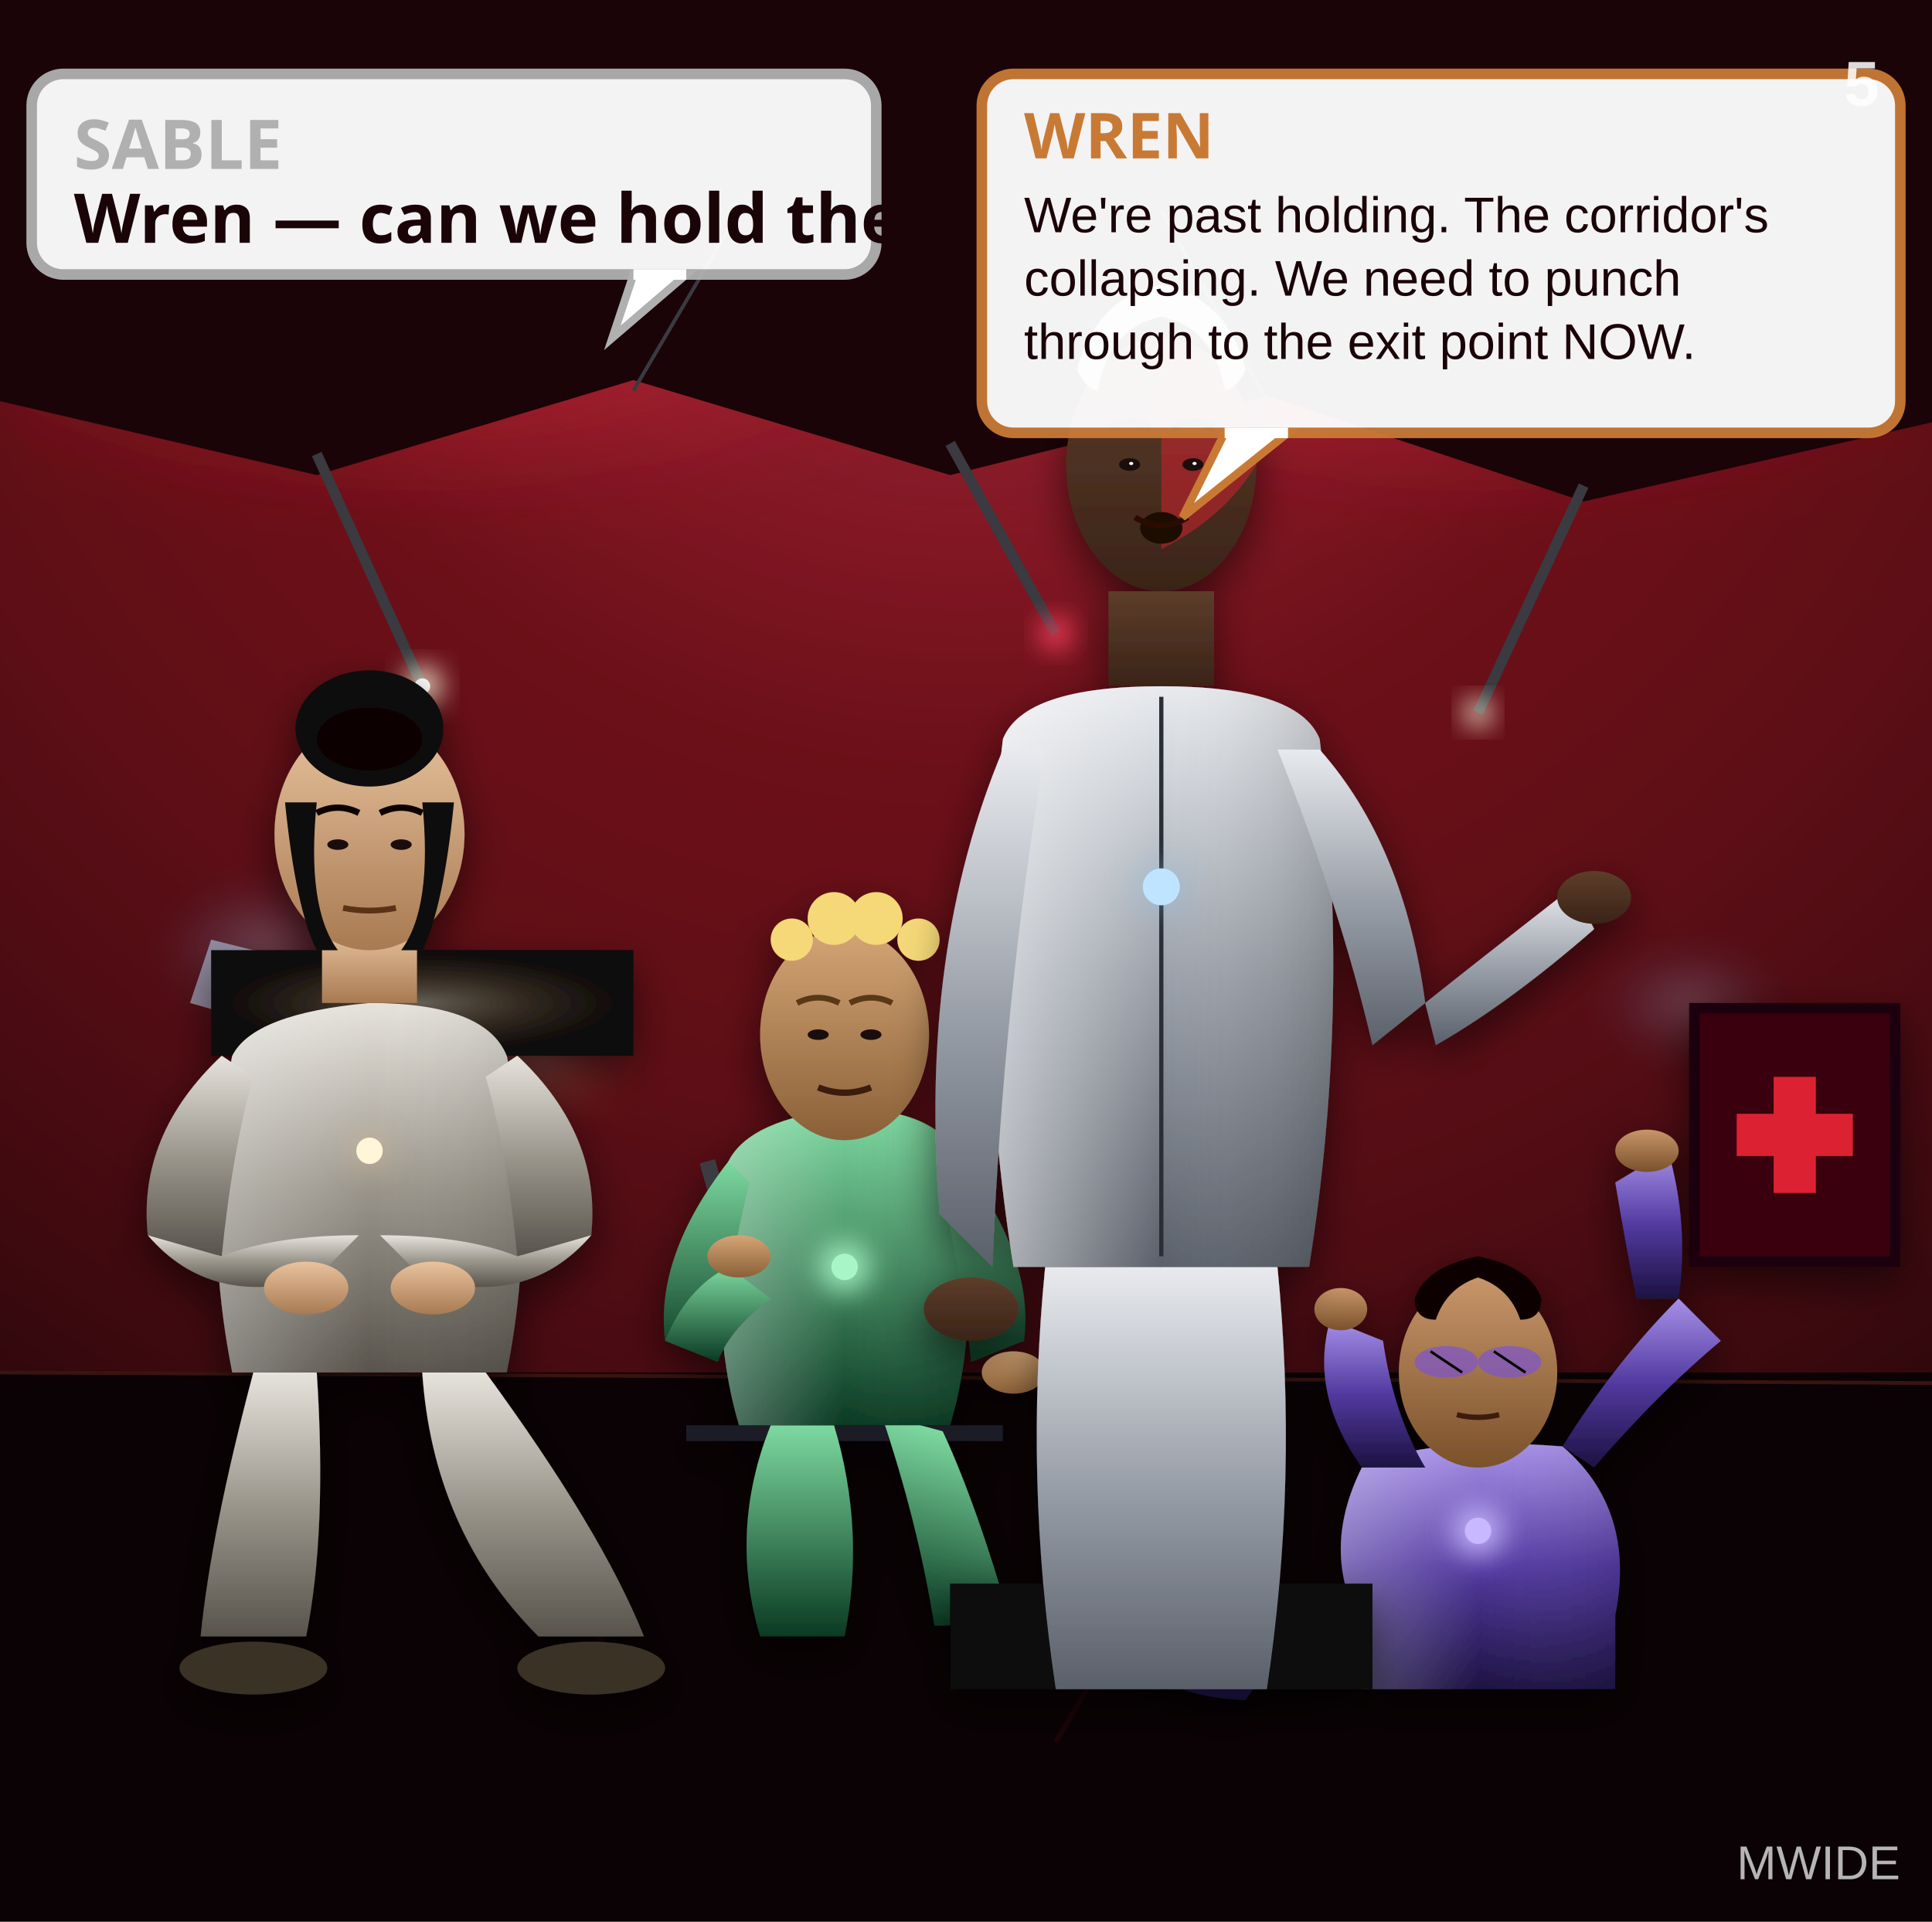
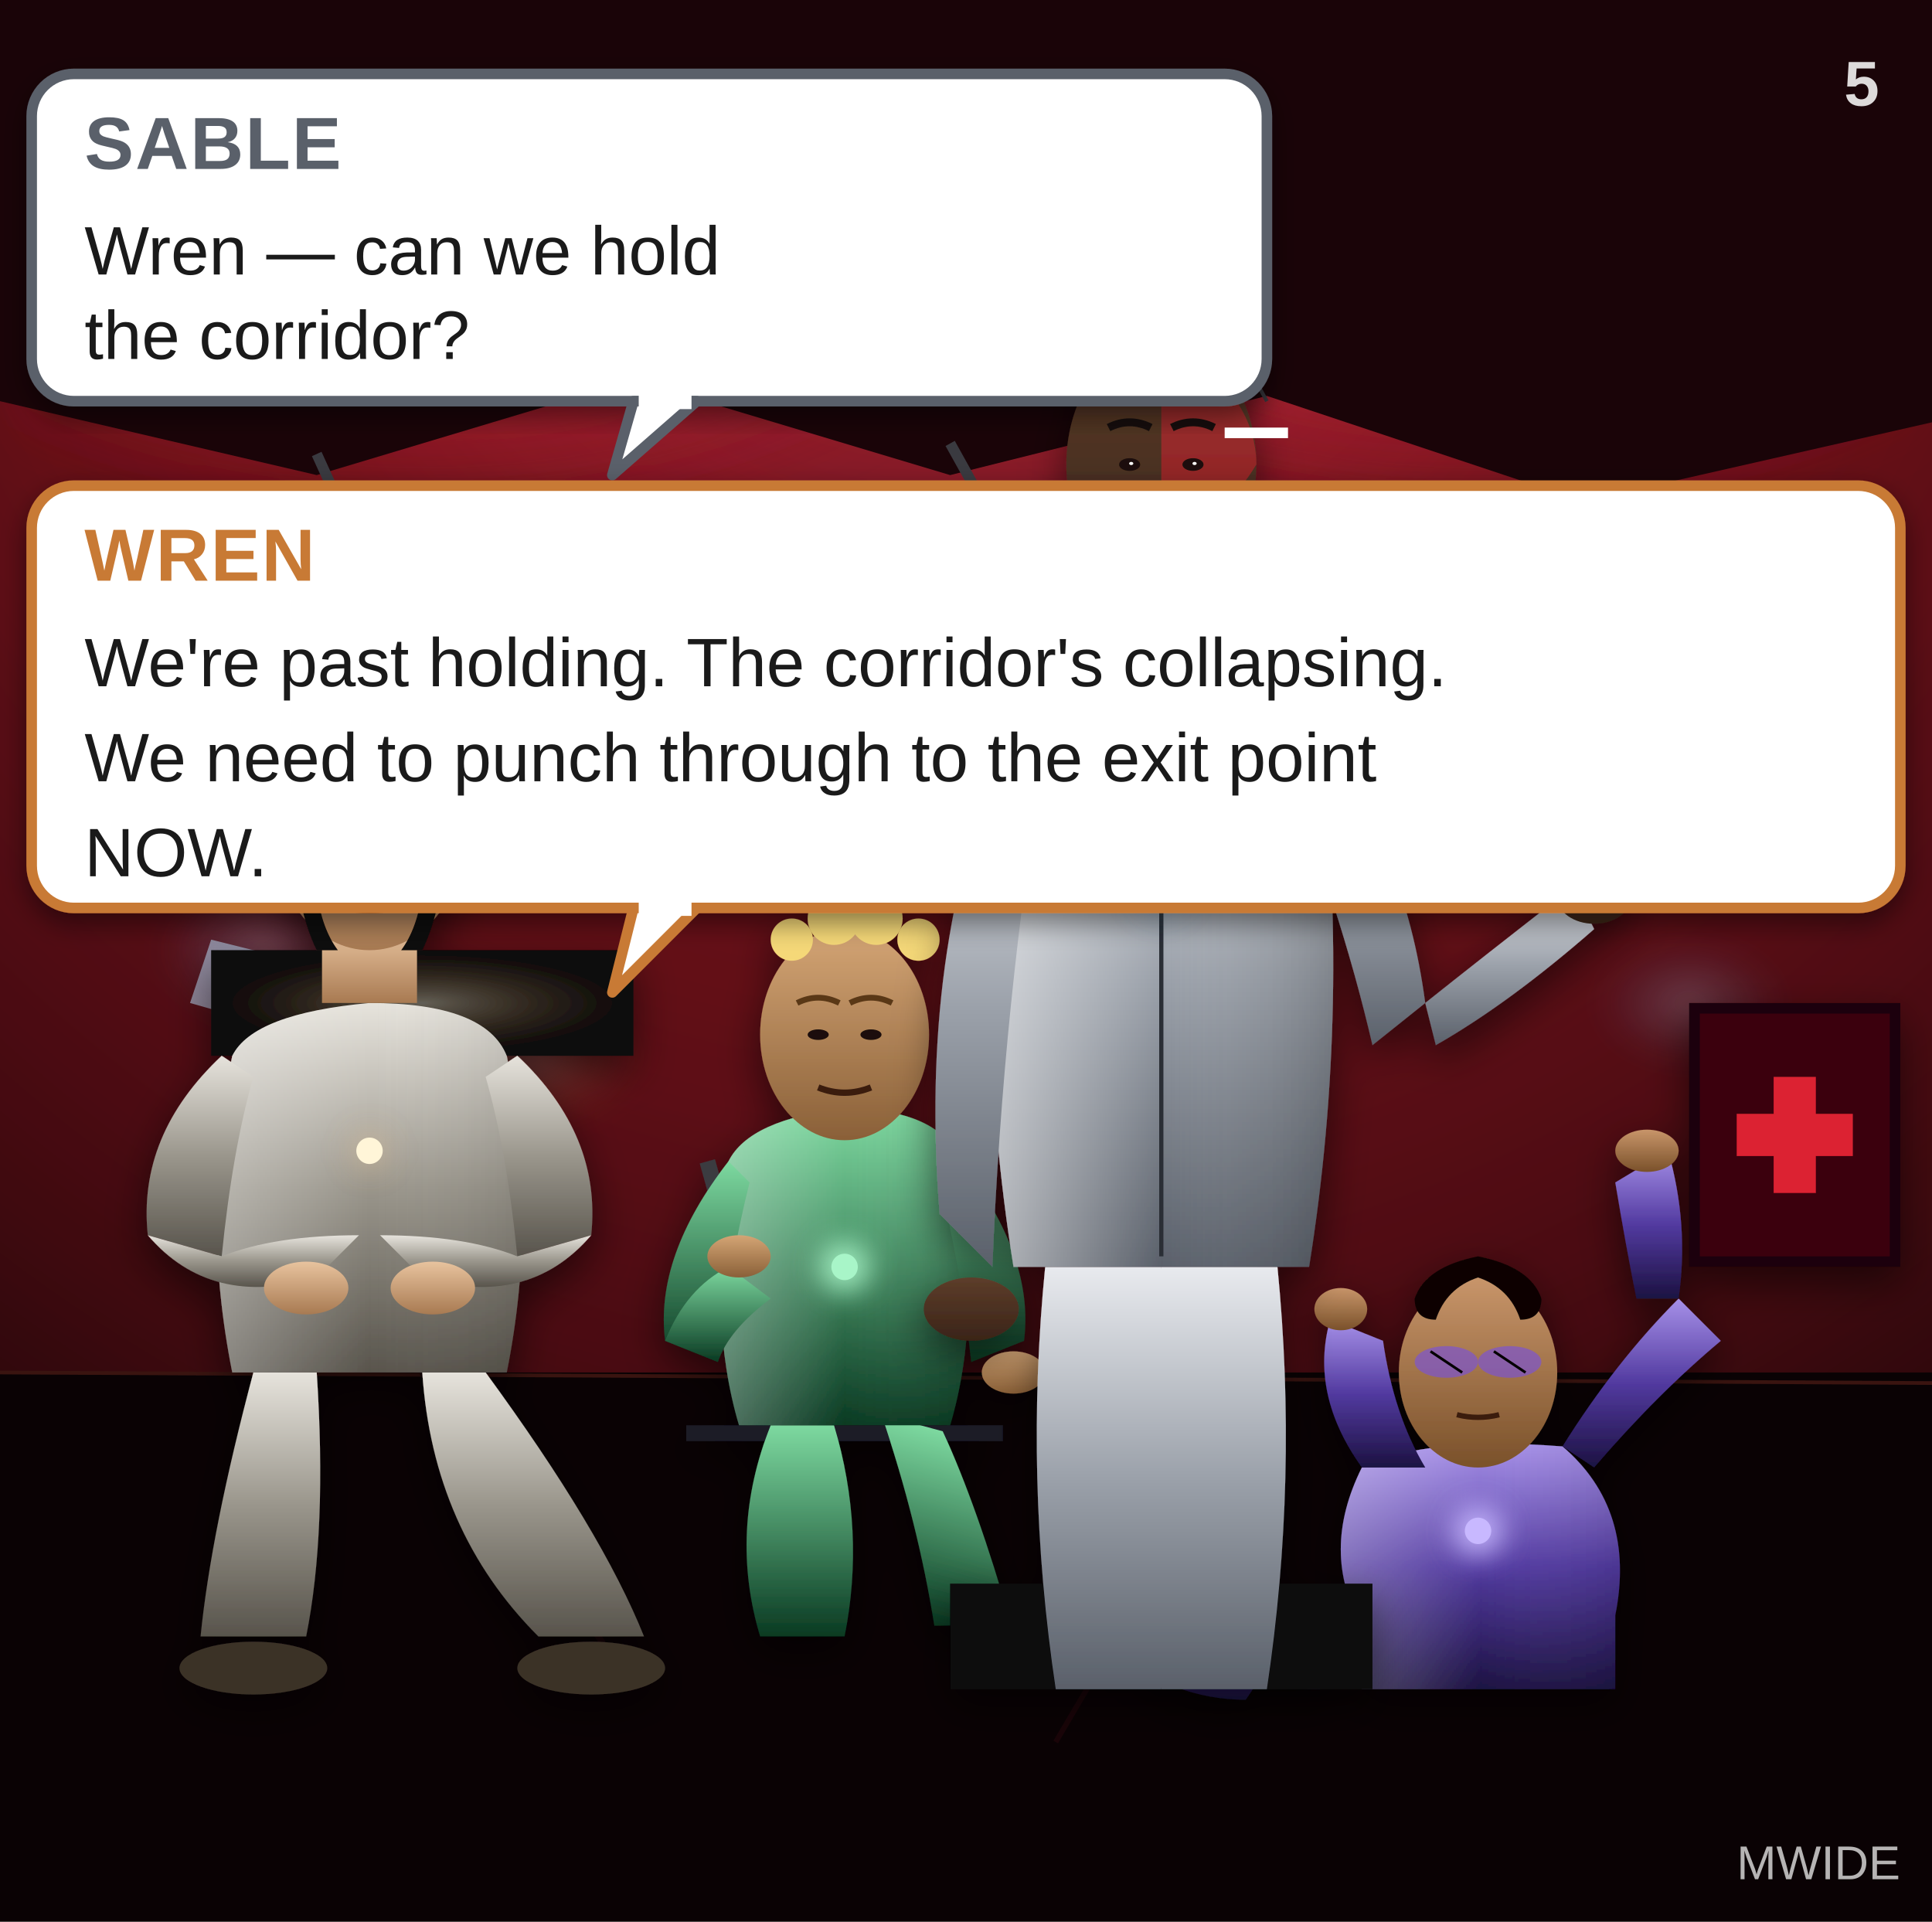
<svg xmlns="http://www.w3.org/2000/svg" viewBox="0 0 366 364" width="366" height="364">
  <defs>
    <linearGradient id="p3p5silver" x1="0%" y1="0%" x2="0%" y2="100%">
      <stop offset="0%" stop-color="#e8eaee" />
      <stop offset="50%" stop-color="#9ba1aa" />
      <stop offset="100%" stop-color="#5a606a" />
    </linearGradient>
    <linearGradient id="p3p5silverHi" x1="0%" y1="0%" x2="100%" y2="0%">
      <stop offset="0%" stop-color="#ffffff" stop-opacity="0.55" />
      <stop offset="50%" stop-color="#ffffff" stop-opacity="0" />
      <stop offset="100%" stop-color="#000000" stop-opacity="0.18" />
    </linearGradient>
    <linearGradient id="p3p5copperSuit" x1="0%" y1="0%" x2="0%" y2="100%">
      <stop offset="0%" stop-color="#e6e3dc" />
      <stop offset="50%" stop-color="#9a968c" />
      <stop offset="100%" stop-color="#58544c" />
    </linearGradient>
    <linearGradient id="p3p5copperTrim" x1="0%" y1="0%" x2="0%" y2="100%">
      <stop offset="0%" stop-color="#e8a065" />
      <stop offset="100%" stop-color="#8c4a18" />
    </linearGradient>
    <linearGradient id="p3p5sapphire" x1="0%" y1="0%" x2="0%" y2="100%">
      <stop offset="0%" stop-color="#a690e8" />
      <stop offset="50%" stop-color="#523aa0" />
      <stop offset="100%" stop-color="#1c1242" />
    </linearGradient>
    <linearGradient id="p3p5emerald" x1="0%" y1="0%" x2="0%" y2="100%">
      <stop offset="0%" stop-color="#7dd9a0" />
      <stop offset="100%" stop-color="#0a3a22" />
    </linearGradient>
    <linearGradient id="p3p5darkSkin" x1="0%" y1="0%" x2="0%" y2="100%">
      <stop offset="0%" stop-color="#5d3d2a" />
      <stop offset="100%" stop-color="#3a2418" />
    </linearGradient>
    <linearGradient id="p3p5asianSkin" x1="0%" y1="0%" x2="0%" y2="100%">
      <stop offset="0%" stop-color="#e8c39e" />
      <stop offset="100%" stop-color="#a87a52" />
    </linearGradient>
    <linearGradient id="p3p5southAsianSkin" x1="0%" y1="0%" x2="0%" y2="100%">
      <stop offset="0%" stop-color="#c8956a" />
      <stop offset="100%" stop-color="#7a512a" />
    </linearGradient>
    <linearGradient id="p3p5lightBrownSkin" x1="0%" y1="0%" x2="0%" y2="100%">
      <stop offset="0%" stop-color="#d4a575" />
      <stop offset="100%" stop-color="#8a6038" />
    </linearGradient>
    <radialGradient id="p3p5redAmbient" cx="50%" cy="0%" r="100%">
      <stop offset="0%" stop-color="#ff4060" stop-opacity="0.85" />
      <stop offset="40%" stop-color="#dc2030" stop-opacity="0.55" />
      <stop offset="100%" stop-color="#1a0408" stop-opacity="0.85" />
    </radialGradient>
    <radialGradient id="p3p5redStrobe" cx="50%" cy="50%">
      <stop offset="0%" stop-color="#ff4060" stop-opacity="0.95" />
      <stop offset="100%" stop-color="#dc2030" stop-opacity="0" />
    </radialGradient>
    <radialGradient id="p3p5flickerBlue" cx="50%" cy="50%">
      <stop offset="0%" stop-color="#bfe4ff" stop-opacity="0.5" />
      <stop offset="100%" stop-color="#3a8ccc" stop-opacity="0" />
    </radialGradient>
    <radialGradient id="p3p5flickerCopper" cx="50%" cy="50%">
      <stop offset="0%" stop-color="#fff5d8" stop-opacity="0.55" />
      <stop offset="100%" stop-color="#c8761e" stop-opacity="0" />
    </radialGradient>
    <filter id="p3p5bloom" x="-50%" y="-50%" width="200%" height="200%">
      <feGaussianBlur stdDeviation="2.5" />
    </filter>
    <filter id="p3p5strongBloom" x="-50%" y="-50%" width="200%" height="200%">
      <feGaussianBlur stdDeviation="5" />
    </filter>
    <filter id="p3p5dropShadow" x="-50%" y="-50%" width="200%" height="200%">
      <feDropShadow dx="0" dy="3" stdDeviation="4" flood-color="#000" flood-opacity="0.55" />
+     </filter>
+     <filter id="balloonShadow" x="-10%" y="-10%" width="120%" height="120%">
+       <feDropShadow dx="0" dy="2" stdDeviation="2.5" flood-color="#000" flood-opacity="0.45" />
    </filter>
  </defs>
  <g id="p3p5-bg">
    <rect width="366" height="364" fill="#0a0204" />
    <rect width="366" height="364" fill="url(#p3p5redAmbient)" opacity="0.85" />
    <ellipse cx="80" cy="40" rx="120" ry="60" fill="url(#p3p5redStrobe)" filter="url(#p3p5strongBloom)" opacity="0.7" />
    <ellipse cx="280" cy="40" rx="120" ry="60" fill="url(#p3p5redStrobe)" filter="url(#p3p5strongBloom)" opacity="0.7" />
    <path d="M0,0 L366,0 L366,80 L300,95 L240,75 L180,90 L120,72 L60,90 L0,76 Z" fill="#1a0408" />
    <line x1="120" y1="74" x2="140" y2="40" stroke="#3a3a40" stroke-width="0.7" />
    <line x1="240" y1="76" x2="220" y2="40" stroke="#3a3a40" stroke-width="0.7" />
    <line x1="60" y1="86" x2="80" y2="130" stroke="#3a3a40" stroke-width="2" />
    <circle cx="80" cy="130" r="3.5" fill="#fff5d8" filter="url(#p3p5bloom)" />
    <circle cx="80" cy="130" r="1.5" fill="#ffffff" />
    <line x1="180" y1="84" x2="200" y2="120" stroke="#3a3a40" stroke-width="2" />
    <circle cx="200" cy="120" r="3" fill="#ff4060" filter="url(#p3p5bloom)" />
    <line x1="300" y1="92" x2="280" y2="135" stroke="#3a3a40" stroke-width="2" />
    <circle cx="280" cy="135" r="2.5" fill="#fff5d8" filter="url(#p3p5bloom)" />
    <path d="M0,260 L366,260 L366,364 L0,364 Z" fill="#0a0204" />
    <line x1="0" y1="260" x2="366" y2="262" stroke="#3a1410" stroke-width="0.7" />
    <line x1="80" y1="260" x2="120" y2="320" stroke="#1a0408" stroke-width="1.2" />
    <line x1="240" y1="262" x2="200" y2="330" stroke="#1a0408" stroke-width="1" />
  </g>
  <g id="p3p5-dying-holo">
    <ellipse cx="50" cy="180" rx="20" ry="14" fill="url(#p3p5flickerBlue)" filter="url(#p3p5bloom)" opacity="0.55" />
    <polygon points="40,178 56,182 50,194 36,190" fill="#bfe4ff" opacity="0.55" />
    <ellipse cx="320" cy="190" rx="18" ry="12" fill="url(#p3p5flickerBlue)" filter="url(#p3p5bloom)" opacity="0.45" />
    <ellipse cx="100" cy="200" rx="22" ry="14" fill="url(#p3p5flickerCopper)" filter="url(#p3p5bloom)" opacity="0.5" />
  </g>
  <g id="p3p5-wren-kneel" filter="url(#p3p5dropShadow)" transform="translate(70, 230)">
    <rect x="-30" y="-50" width="80" height="20" fill="#0a0a0c" />
    <rect x="-30" y="-50" width="80" height="20" fill="url(#p3p5flickerCopper)" opacity="0.65" />
    <circle cx="0" cy="-44" r="2" fill="#fff5d8" filter="url(#p3p5bloom)" />
    <path d="M-22,30 Q-30,60 -32,80 L-12,80 Q-8,60 -10,30 Z" fill="url(#p3p5copperSuit)" />
    <path d="M10,30 Q12,60 32,80 L52,80 Q44,60 22,30 Z" fill="url(#p3p5copperSuit)" />
    <ellipse cx="-22" cy="86" rx="14" ry="5" fill="#3a3128" />
    <ellipse cx="42" cy="86" rx="14" ry="5" fill="#3a3128" />
    <path d="M-26,-30 Q-32,0 -26,30 L26,30 Q32,0 26,-30 Q22,-40 0,-40 Q-22,-38 -26,-30 Z" fill="url(#p3p5copperSuit)" />
    <path d="M-26,-30 Q-32,0 -26,30 L26,30 Q32,0 26,-30 Q22,-40 0,-40 Q-22,-38 -26,-30 Z" fill="url(#p3p5silverHi)" opacity="0.55" />
    <line x1="0" y1="-38" x2="0" y2="28" stroke="url(#p3p5copperTrim)" stroke-width="1.7" opacity="0.85" />
    <circle cx="0" cy="-12" r="5" fill="url(#p3p5flickerCopper)" filter="url(#p3p5bloom)" />
    <circle cx="0" cy="-12" r="2.5" fill="#fff5d8" />
    <path d="M-28,-30 Q-44,-15 -42,4 L-28,8 Q-26,-12 -22,-26 Z" fill="url(#p3p5copperSuit)" />
    <path d="M-42,4 Q-30,18 -10,12 L-2,4 Q-18,4 -28,8 Z" fill="url(#p3p5copperSuit)" />
    <ellipse cx="-12" cy="14" rx="8" ry="5" fill="url(#p3p5asianSkin)" />
    <path d="M28,-30 Q44,-15 42,4 L28,8 Q26,-12 22,-26 Z" fill="url(#p3p5copperSuit)" />
    <path d="M42,4 Q30,18 10,12 L2,4 Q18,4 28,8 Z" fill="url(#p3p5copperSuit)" />
    <ellipse cx="12" cy="14" rx="8" ry="5" fill="url(#p3p5asianSkin)" />
    <path d="M-9,-54 L-9,-40 L9,-40 L9,-54 Z" fill="url(#p3p5asianSkin)" />
    <ellipse cx="0" cy="-72" rx="18" ry="22" fill="url(#p3p5asianSkin)" />
    <ellipse cx="0" cy="-92" rx="14" ry="11" fill="#0e0a08" />
    <ellipse cx="0" cy="-90" rx="10" ry="6" fill="#040201" opacity="0.6" />
    <path d="M-16,-78 Q-14,-58 -10,-50 L-6,-50 Q-12,-58 -10,-78 Z" fill="#0e0a08" />
    <path d="M16,-78 Q14,-58 10,-50 L6,-50 Q12,-58 10,-78 Z" fill="#0e0a08" />
    <ellipse cx="-6" cy="-70" rx="2" ry="1" fill="#1a0e08" />
    <ellipse cx="6" cy="-70" rx="2" ry="1" fill="#1a0e08" />
    <path d="M-10,-76 Q-6,-78 -2,-76" fill="none" stroke="#0a0604" stroke-width="1.2" />
    <path d="M2,-76 Q6,-78 10,-76" fill="none" stroke="#0a0604" stroke-width="1.2" />
    <path d="M-5,-58 Q0,-57 5,-58" fill="none" stroke="#5a3018" stroke-width="1.1" />
  </g>
  <g id="p3p5-luma-crawl" filter="url(#p3p5dropShadow)" transform="translate(280, 290)">
    <rect x="40" y="-100" width="40" height="50" fill="#1a0408" />
    <rect x="42" y="-98" width="36" height="46" fill="#3a0610" />
    <rect x="56" y="-86" width="8" height="22" fill="#dc2030" />
    <rect x="49" y="-79" width="22" height="8" fill="#dc2030" />
    <path d="M-30,30 Q-44,30 -56,20 L-50,8 Q-36,16 -22,18 Z" fill="url(#p3p5sapphire)" />
    <path d="M-44,32 Q-58,32 -70,22 L-64,10 Q-50,18 -36,20 Z" fill="url(#p3p5sapphire)" />
    <path d="M-22,18 Q-30,4 -22,-12 Q-10,-18 16,-16 Q30,-4 26,16 L26,30 L-22,30 Z" fill="url(#p3p5sapphire)" />
    <path d="M-22,18 Q-30,4 -22,-12 Q-10,-18 16,-16 Q30,-4 26,16 L26,30 L-22,30 Z" fill="url(#p3p5silverHi)" opacity="0.5" />
    <circle cx="0" cy="0" r="5" fill="#c8b8ff" filter="url(#p3p5bloom)" opacity="0.85" />
    <circle cx="0" cy="0" r="2.5" fill="#c8b8ff" />
    <path d="M16,-16 Q26,-32 38,-44 L46,-36 Q34,-26 22,-12 Z" fill="url(#p3p5sapphire)" />
    <path d="M38,-44 Q40,-58 36,-72 L26,-66 Q28,-54 30,-44 Z" fill="url(#p3p5sapphire)" />
    <ellipse cx="32" cy="-72" rx="6" ry="4" fill="url(#p3p5southAsianSkin)" />
    <path d="M-22,-12 Q-32,-26 -28,-40 L-18,-36 Q-16,-22 -10,-12 Z" fill="url(#p3p5sapphire)" />
    <ellipse cx="-26" cy="-42" rx="5" ry="4" fill="url(#p3p5southAsianSkin)" />
    <ellipse cx="0" cy="-30" rx="15" ry="18" fill="url(#p3p5southAsianSkin)" />
    <path d="M-12,-44 Q-10,-50 0,-52 Q10,-50 12,-44 Q12,-40 8,-40 Q6,-46 0,-48 Q-6,-46 -8,-40 Q-12,-40 -12,-44 Z" fill="#0e0604" />
    <ellipse cx="-6" cy="-32" rx="6" ry="3" fill="#7a52d8" opacity="0.65" />
    <ellipse cx="6" cy="-32" rx="6" ry="3" fill="#7a52d8" opacity="0.65" />
    <line x1="-9" y1="-34" x2="-3" y2="-30" stroke="#040201" stroke-width="0.5" />
    <line x1="3" y1="-34" x2="9" y2="-30" stroke="#040201" stroke-width="0.5" />
    <path d="M-4,-22 Q0,-21 4,-22" fill="none" stroke="#3a1a0a" stroke-width="1" />
  </g>
  <g id="p3p5-jink-tangled" filter="url(#p3p5dropShadow)" transform="translate(160, 250)">
    <rect x="-30" y="20" width="60" height="3" fill="#1a1e26" />
    <line x1="-26" y1="-30" x2="-12" y2="20" stroke="#3a3a40" stroke-width="3" />
    <line x1="26" y1="-30" x2="12" y2="20" stroke="#3a3a40" stroke-width="3" />
    <line x1="-30" y1="-10" x2="30" y2="-10" stroke="#3a3a40" stroke-width="3" />
    <line x1="-20" y1="-20" x2="22" y2="0" stroke="#3a3a40" stroke-width="2" />
    <path d="M-14,20 Q-22,40 -16,60 L0,60 Q4,40 -2,20 Z" fill="url(#p3p5emerald)" />
    <path d="M2,20 Q14,38 22,56 L36,52 Q24,32 14,20 Z" fill="url(#p3p5emerald)" transform="rotate(15 12 38)" />
    <path d="M-22,-30 Q-26,0 -20,20 L20,20 Q26,0 22,-30 Q18,-40 0,-40 Q-18,-38 -22,-30 Z" fill="url(#p3p5emerald)" />
    <path d="M-22,-30 Q-26,0 -20,20 L20,20 Q26,0 22,-30 Q18,-40 0,-40 Q-18,-38 -22,-30 Z" fill="url(#p3p5silverHi)" opacity="0.55" />
    <circle cx="0" cy="-10" r="5" fill="#a8f5c8" filter="url(#p3p5bloom)" opacity="0.85" />
    <circle cx="0" cy="-10" r="2.5" fill="#a8f5c8" />
    <path d="M-22,-30 Q-36,-12 -34,4 L-24,8 Q-22,-10 -18,-26 Z" fill="url(#p3p5emerald)" />
    <path d="M-34,4 Q-30,-6 -22,-10 L-14,-4 Q-22,2 -24,8 Z" fill="url(#p3p5emerald)" />
    <ellipse cx="-20" cy="-12" rx="6" ry="4" fill="url(#p3p5lightBrownSkin)" />
    <path d="M22,-30 Q36,-12 34,4 L24,8 Q22,-10 18,-26 Z" fill="url(#p3p5emerald)" />
    <ellipse cx="32" cy="10" rx="6" ry="4" fill="url(#p3p5lightBrownSkin)" />
    <ellipse cx="0" cy="-54" rx="16" ry="20" fill="url(#p3p5lightBrownSkin)" />
    <circle cx="-10" cy="-72" r="4" fill="#f5d878" />
    <circle cx="-2" cy="-76" r="5" fill="#f5d878" />
    <circle cx="6" cy="-76" r="5" fill="#f5d878" />
    <circle cx="14" cy="-72" r="4" fill="#f5d878" />
    <ellipse cx="-5" cy="-54" rx="2" ry="1" fill="#1a0e08" />
    <ellipse cx="5" cy="-54" rx="2" ry="1" fill="#1a0e08" />
    <path d="M-9,-60 Q-5,-62 -1,-60" fill="none" stroke="#5a3818" stroke-width="1.1" />
    <path d="M1,-60 Q5,-62 9,-60" fill="none" stroke="#5a3818" stroke-width="1.1" />
    <path d="M-5,-44 Q0,-42 5,-44" fill="none" stroke="#3a1d10" stroke-width="1.2" />
  </g>
  <g id="p3p5-sable-standing" filter="url(#p3p5dropShadow)" transform="translate(220, 100)">
    <rect x="-40" y="200" width="80" height="20" fill="#0a0a0c" />
    <path d="M-22,140 Q-26,180 -20,220 L0,220 Q4,180 0,140 Z" fill="url(#p3p5silver)" />
    <path d="M0,140 Q-4,180 0,220 L20,220 Q26,180 22,140 Z" fill="url(#p3p5silver)" />
    <path d="M-30,40 Q-36,90 -28,140 L28,140 Q36,90 30,40 Q26,30 0,30 Q-26,30 -30,40 Z" fill="url(#p3p5silver)" />
    <path d="M-30,40 Q-36,90 -28,140 L28,140 Q36,90 30,40 Q26,30 0,30 Q-26,30 -30,40 Z" fill="url(#p3p5silverHi)" />
    <line x1="0" y1="32" x2="0" y2="138" stroke="#2a2e36" stroke-width="0.8" />
    <circle cx="0" cy="68" r="7" fill="url(#p3p5flickerBlue)" filter="url(#p3p5bloom)" />
    <circle cx="0" cy="68" r="3.5" fill="#bfe4ff" />
    <path d="M-30,42 Q-46,80 -42,130 L-32,140 Q-30,90 -22,42 Z" fill="url(#p3p5silver)" />
    <ellipse cx="-36" cy="148" rx="9" ry="6" fill="url(#p3p5darkSkin)" />
    <path d="M30,42 Q46,60 50,90 L40,98 Q34,72 22,42 Z" fill="url(#p3p5silver)" />
    <path d="M50,90 Q60,82 78,68 L82,76 Q66,90 52,98 Z" fill="url(#p3p5silver)" />
    <ellipse cx="82" cy="70" rx="7" ry="5" fill="url(#p3p5darkSkin)" />
    <path d="M-10,12 L-10,30 L10,30 L10,12 Z" fill="url(#p3p5darkSkin)" />
    <ellipse cx="0" cy="-12" rx="18" ry="24" fill="url(#p3p5darkSkin)" />
    <path d="M-16,-30 Q-12,-44 0,-46 Q12,-44 16,-30 Q14,-26 12,-26 Q10,-38 0,-40 Q-10,-38 -12,-26 Q-14,-26 -16,-30 Z" fill="#d4d6db" />
    <path d="M0,-36 Q18,-26 18,-12 Q12,-2 0,4 Z" fill="#dc2030" opacity="0.5" />
    <ellipse cx="-6" cy="-12" rx="2" ry="1.2" fill="#1a0e08" />
    <ellipse cx="6" cy="-12" rx="2" ry="1.2" fill="#1a0e08" />
    <ellipse cx="-5.7" cy="-12.2" rx="0.4" ry="0.3" fill="#ffffff" />
    <ellipse cx="6.3" cy="-12.2" rx="0.4" ry="0.3" fill="#ffffff" />
    <path d="M-10,-19 Q-6,-21 -2,-19" fill="none" stroke="#15100b" stroke-width="1.5" />
    <path d="M2,-19 Q6,-21 10,-19" fill="none" stroke="#15100b" stroke-width="1.5" />
    <ellipse cx="0" cy="0" rx="4" ry="3" fill="#1a0a04" />
    <path d="M-5,-2 Q0,1 5,-2" fill="none" stroke="#2a1006" stroke-width="1.1" />
  </g>
  <g id="p3p5-dialogue">
-     <rect x="6" y="14" width="160" height="38" rx="6" fill="white" stroke="#b0b0b0" stroke-width="2" opacity="0.95" />
-     <polygon points="120,52 130,52 116,64" fill="white" stroke="#b0b0b0" stroke-width="1.5" />
+     <rect x="6" y="14" width="234" height="62" rx="8" fill="#ffffff" stroke="#5a606a" stroke-width="2" filter="url(#balloonShadow)" />
+     <polygon points="120,76 132,76 116,90" fill="#ffffff" stroke="#5a606a" stroke-width="2" stroke-linejoin="round" />
+     <line x1="121" y1="76" x2="131" y2="76" stroke="#ffffff" stroke-width="3" />
    <line x1="120" y1="52" x2="130" y2="52" stroke="white" stroke-width="2" />
-     <text x="14" y="32" font-family="Impact, sans-serif" font-size="13" font-weight="900" fill="#b0b0b0">SABLE</text>
-     <text x="14" y="46" font-family="Impact, sans-serif" font-size="13" font-weight="900" fill="#1a0408">Wren — can we hold the corridor?</text>
-     <rect x="186" y="14" width="174" height="68" rx="6" fill="white" stroke="#c87a35" stroke-width="2" opacity="0.95" />
-     <polygon points="232,82 244,82 224,98" fill="white" stroke="#c87a35" stroke-width="1.5" />
+     <text x="16" y="32" font-family="Helvetica Neue, Arial, sans-serif" font-size="14" font-weight="800" fill="#5a606a" letter-spacing="0.3">SABLE</text>
+     <text x="16" y="52" font-family="Helvetica Neue, Arial, sans-serif" font-size="13" font-weight="500" fill="#1a1a1a">Wren — can we hold</text>
+     <text x="16" y="68" font-family="Helvetica Neue, Arial, sans-serif" font-size="13" font-weight="500" fill="#1a1a1a">the corridor?</text>
+     <rect x="6" y="92" width="354" height="80" rx="8" fill="#ffffff" stroke="#c87a35" stroke-width="2" filter="url(#balloonShadow)" />
+     <polygon points="120,172 132,172 116,188" fill="#ffffff" stroke="#c87a35" stroke-width="2" stroke-linejoin="round" />
+     <line x1="121" y1="172" x2="131" y2="172" stroke="#ffffff" stroke-width="3" />
    <line x1="232" y1="82" x2="244" y2="82" stroke="white" stroke-width="2" />
-     <text x="194" y="30" font-family="Impact, sans-serif" font-size="12" font-weight="900" fill="#c87a35">WREN</text>
-     <text x="194" y="44" font-family="Helvetica Neue, Arial, sans-serif" font-size="9.5" fill="#1a0408">We're past holding. The corridor's</text>
-     <text x="194" y="56" font-family="Helvetica Neue, Arial, sans-serif" font-size="9.5" fill="#1a0408">collapsing. We need to punch</text>
-     <text x="194" y="68" font-family="Helvetica Neue, Arial, sans-serif" font-size="9.5" fill="#1a0408">through to the exit point NOW.</text>
+     <text x="16" y="110" font-family="Helvetica Neue, Arial, sans-serif" font-size="14" font-weight="800" fill="#c87a35" letter-spacing="0.3">WREN</text>
+     <text x="16" y="130" font-family="Helvetica Neue, Arial, sans-serif" font-size="13" font-weight="500" fill="#1a1a1a">We're past holding. The corridor's collapsing.</text>
+     <text x="16" y="148" font-family="Helvetica Neue, Arial, sans-serif" font-size="13" font-weight="500" fill="#1a1a1a">We need to punch through to the exit point</text>
+     <text x="16" y="166" font-family="Helvetica Neue, Arial, sans-serif" font-size="13" font-weight="500" fill="#1a1a1a">NOW.</text>
  </g>
  <g id="p3p5-meta">
    <text x="356" y="20" text-anchor="end" font-family="Helvetica Neue, Arial, sans-serif" font-size="12" font-weight="bold" fill="#fff" opacity="0.85">5</text>
    <text x="360" y="356" text-anchor="end" font-family="Helvetica Neue, Arial, sans-serif" font-size="9" fill="#fff" opacity="0.7">MWIDE</text>
  </g>
</svg>
